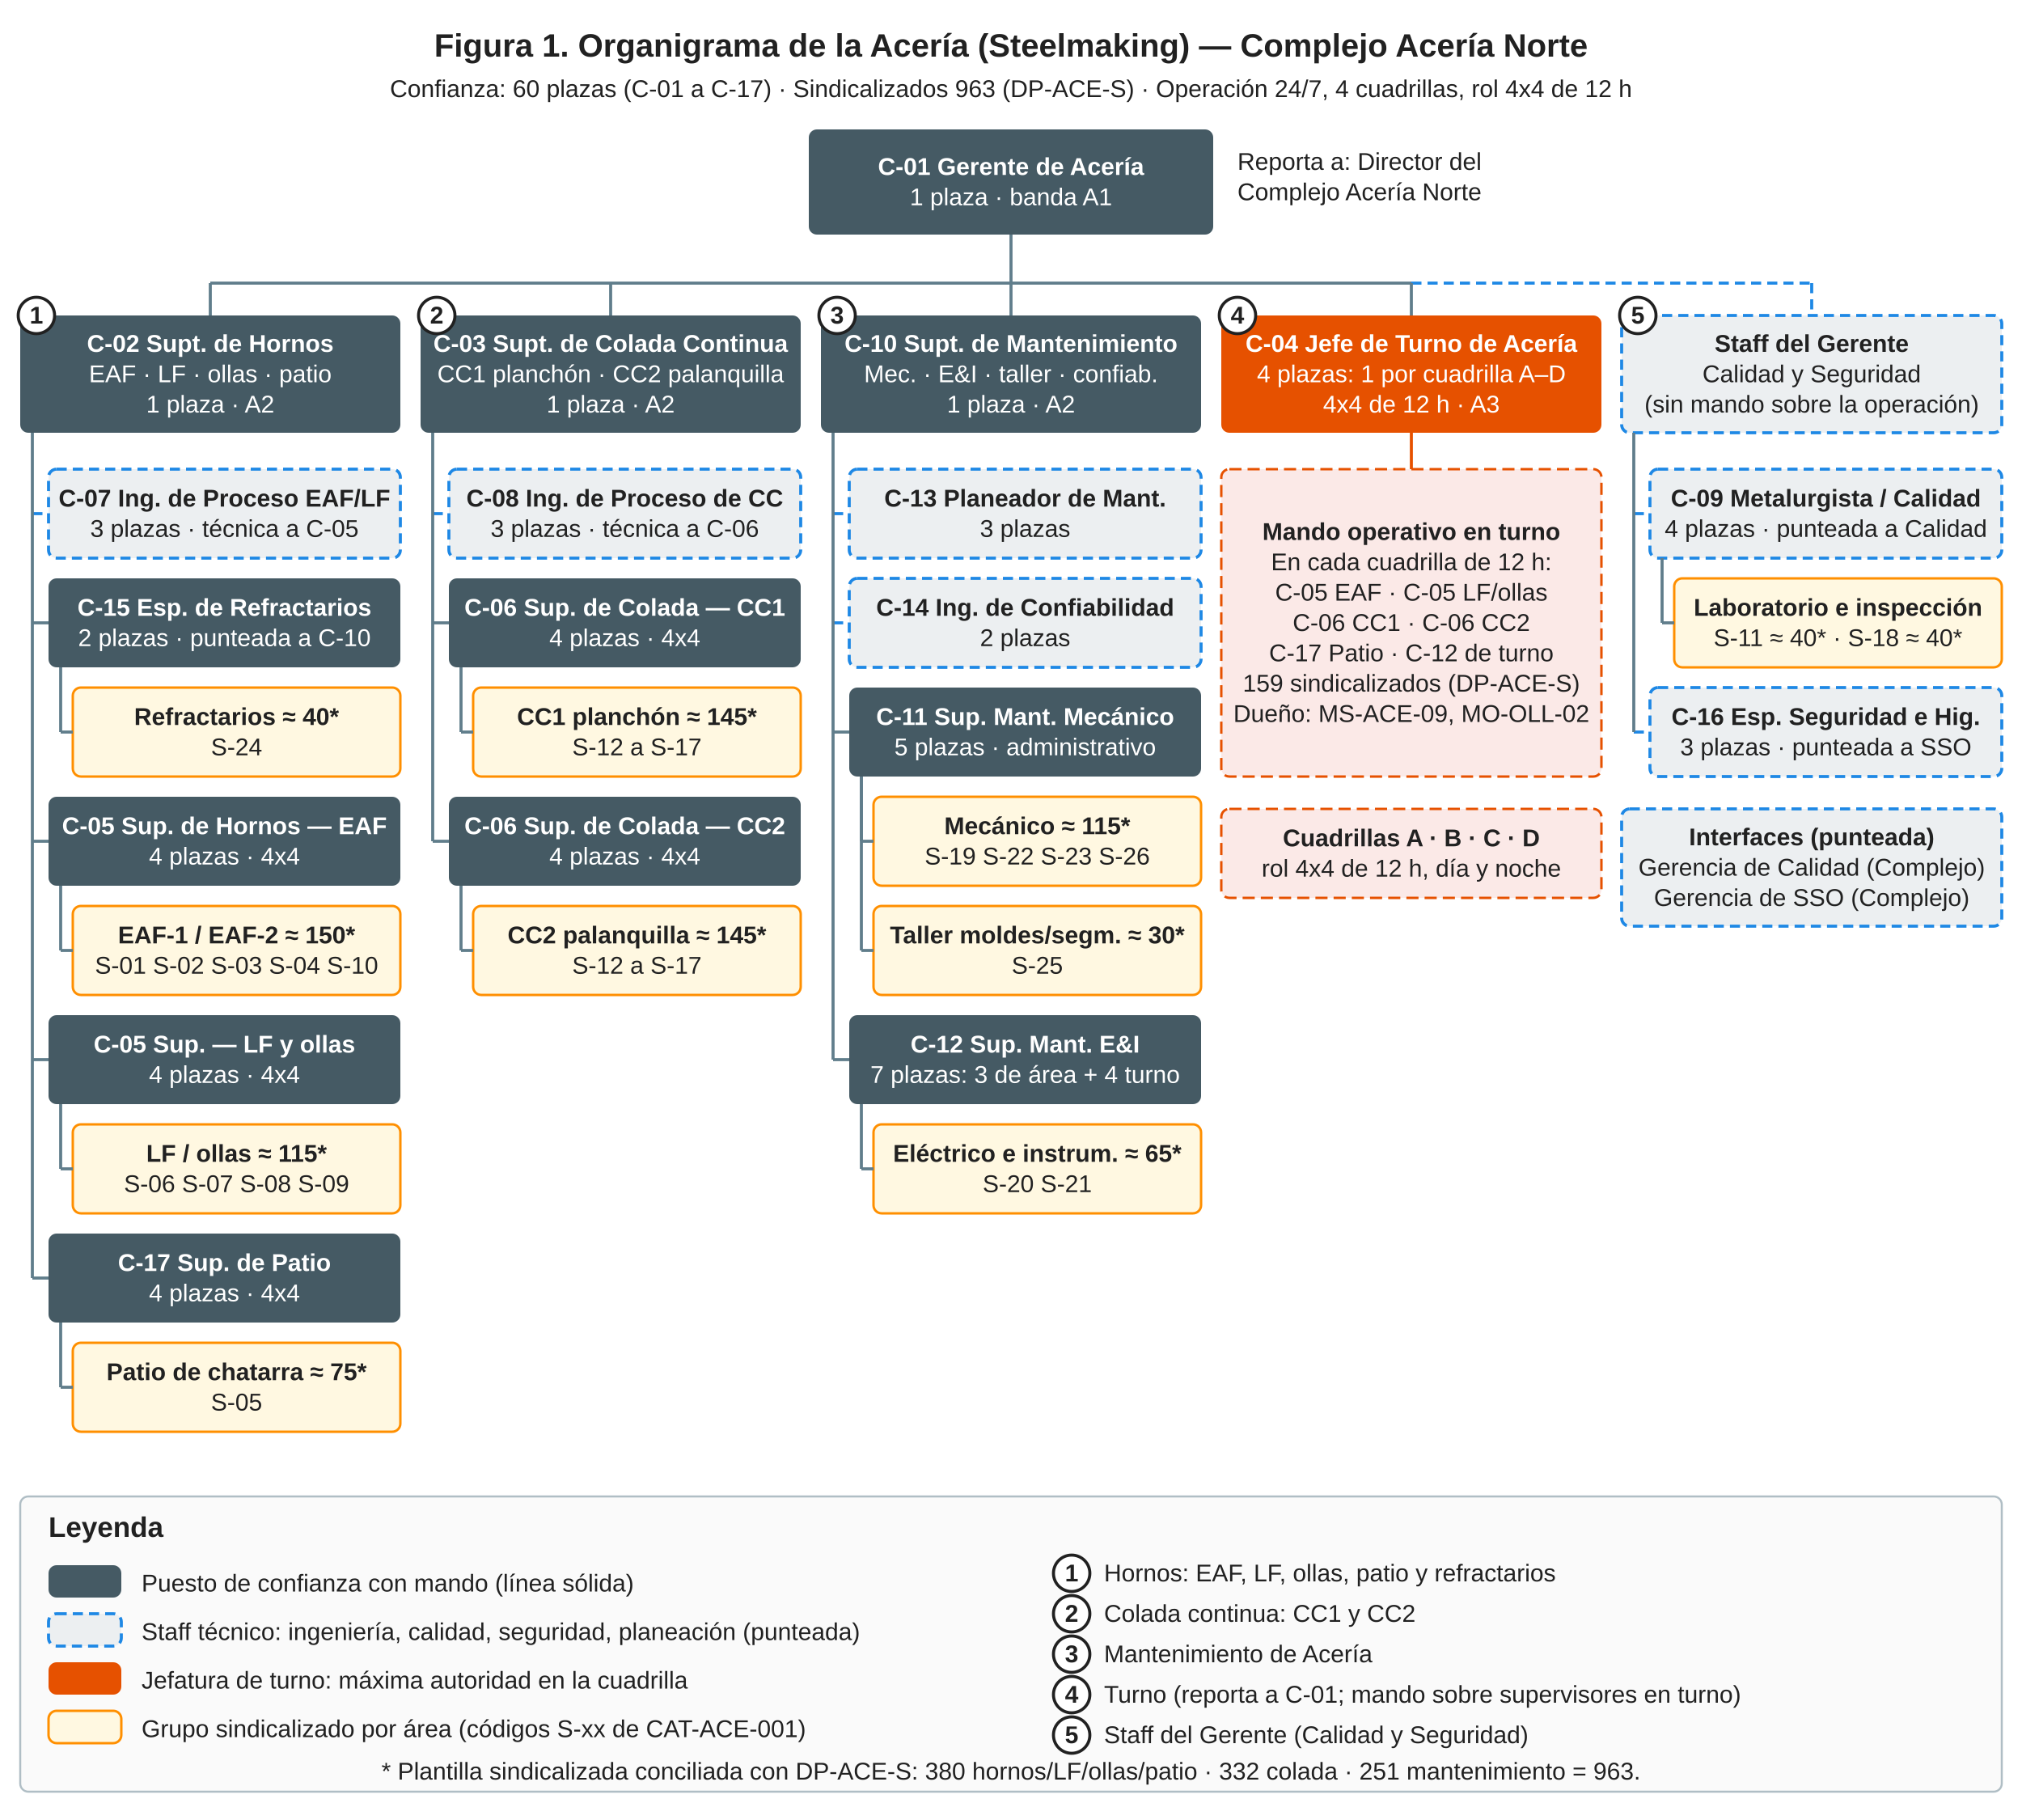
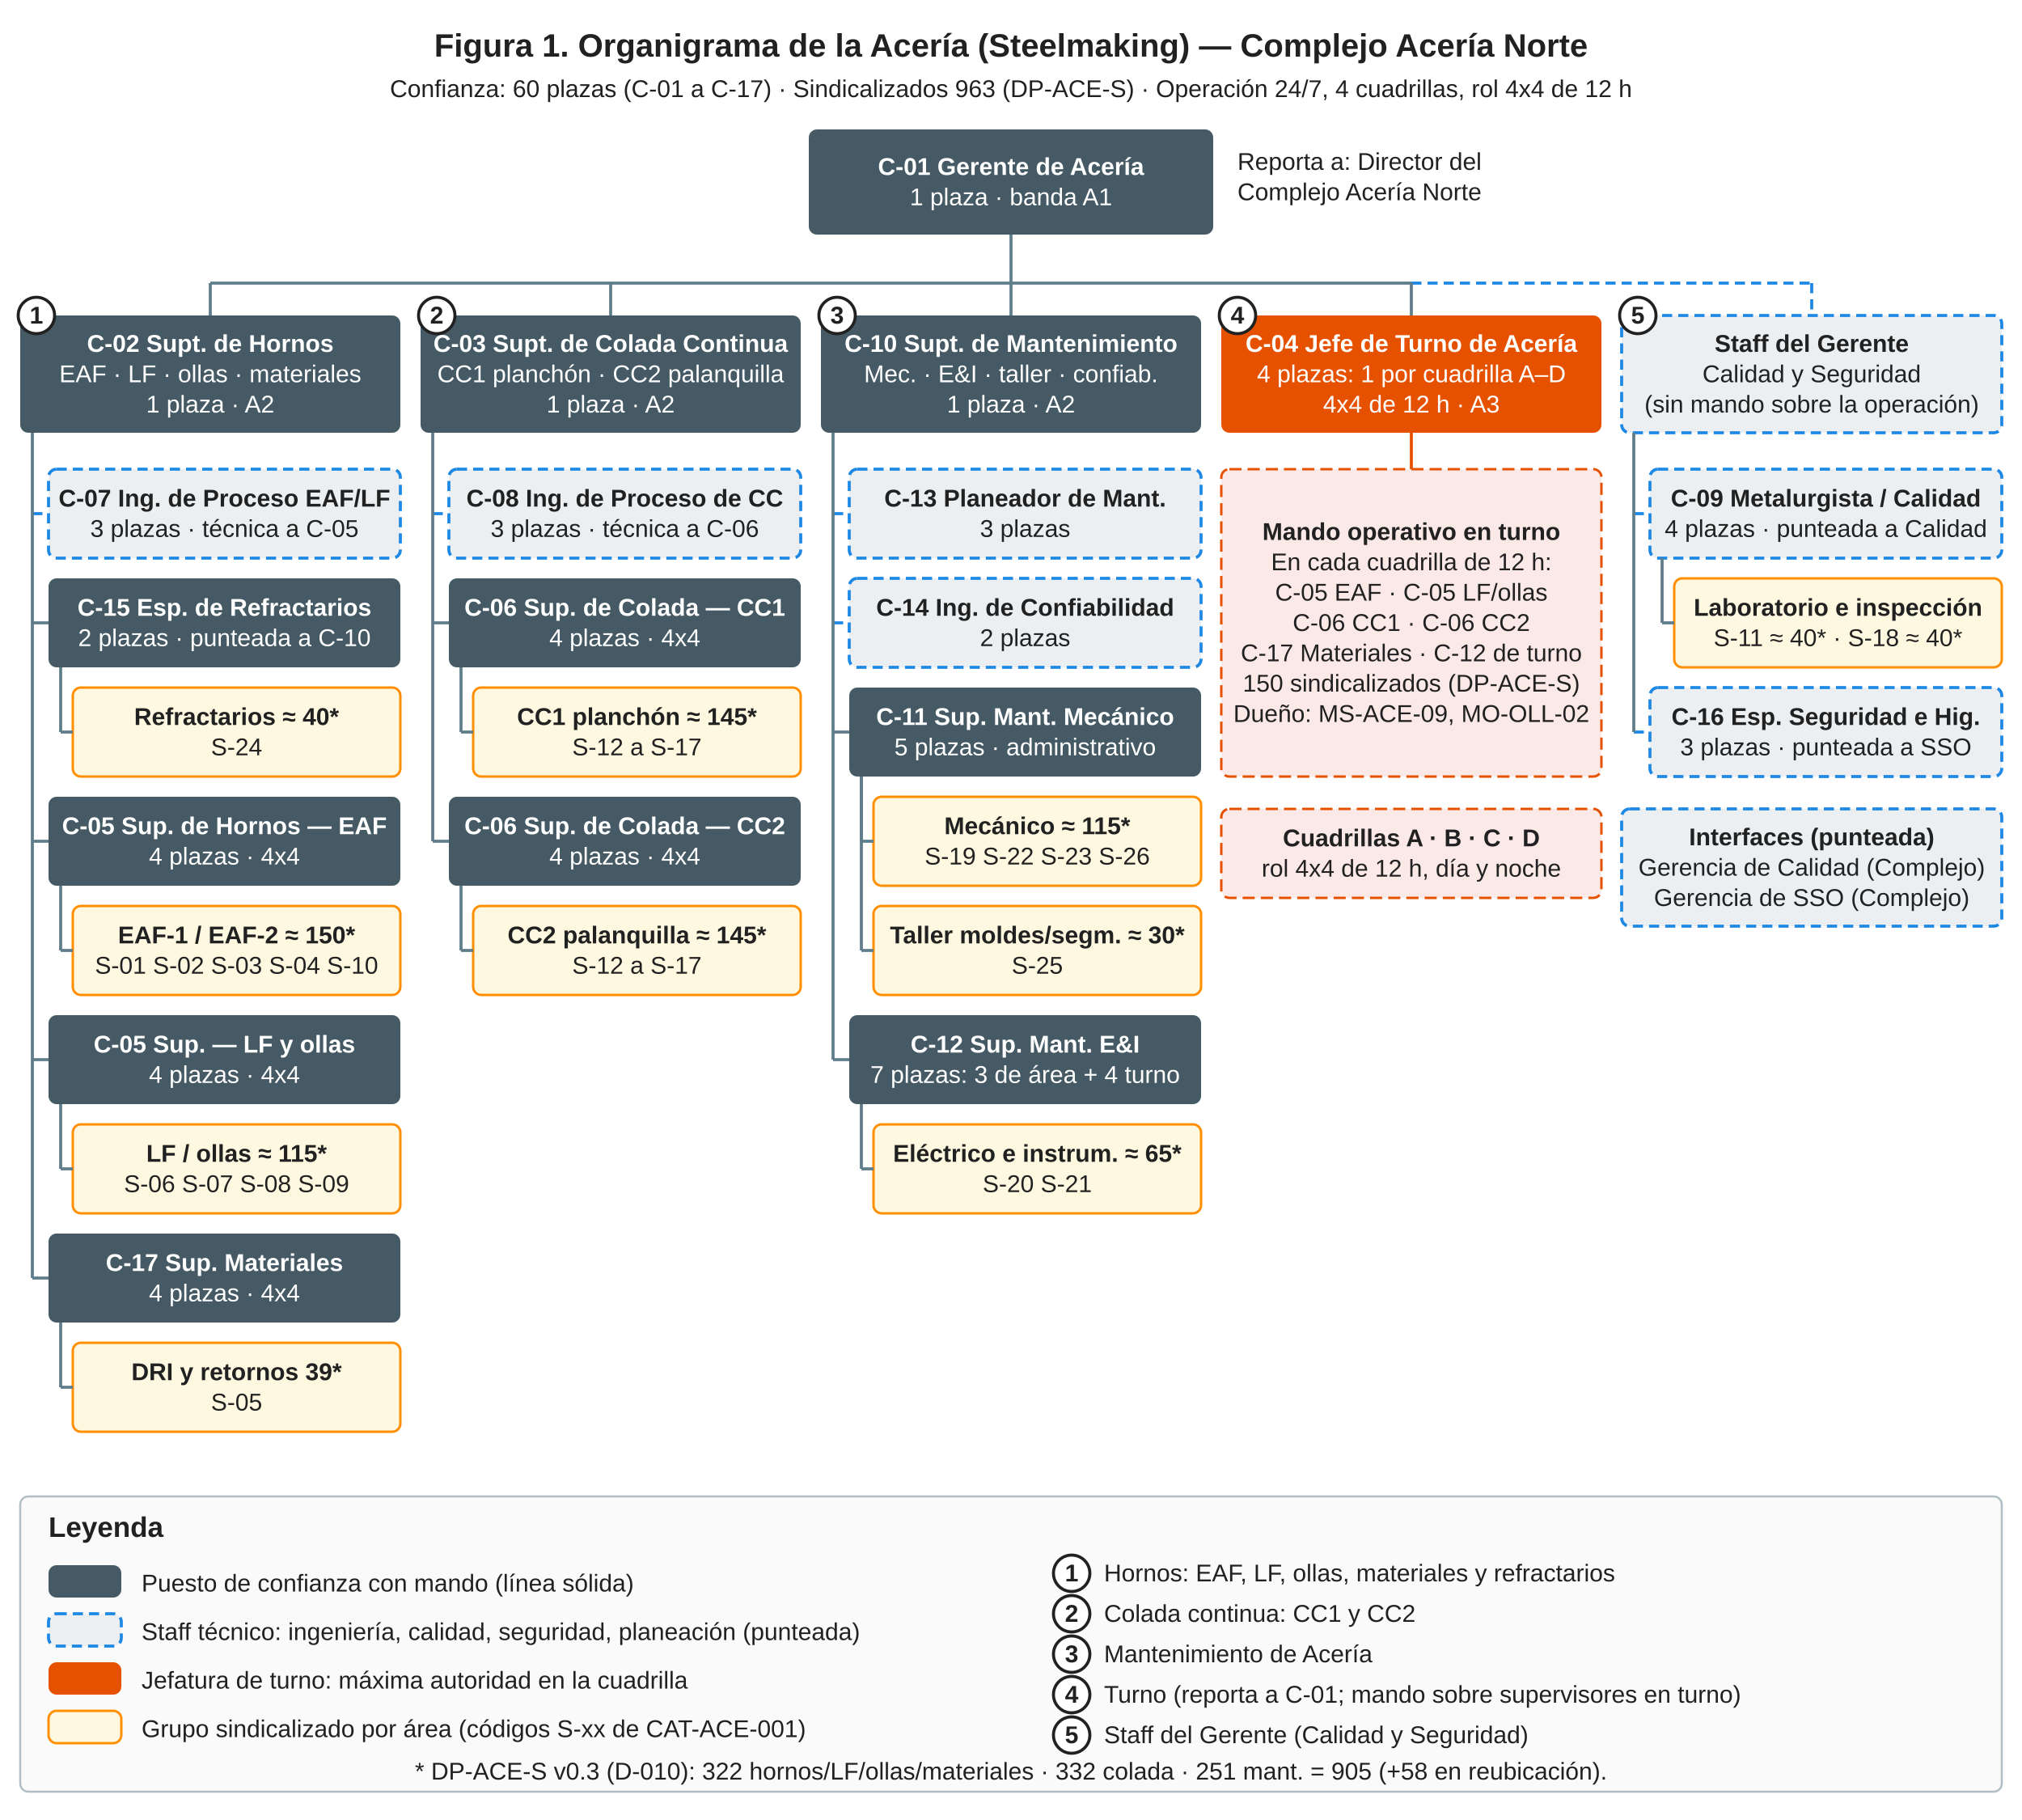
<svg xmlns="http://www.w3.org/2000/svg" viewBox="0 0 1000 900" width="1000" height="900" role="img" aria-labelledby="t d">
  <rect width="100%" height="100%" fill="#ffffff" />
  <text x="500" y="28" font-family="Arial, Helvetica, sans-serif" font-size="16" font-weight="bold" fill="#212121" text-anchor="middle">Figura 1. Organigrama de la Acería (Steelmaking) — Complejo Acería Norte</text>
  <text x="500" y="48" font-family="Arial, Helvetica, sans-serif" font-size="12" font-weight="normal" fill="#212121" text-anchor="middle">Confianza: 60 plazas (C-01 a C-17) · Sindicalizados 963 (DP-ACE-S) · Operación 24/7, 4 cuadrillas, rol 4x4 de 12 h</text>
  <rect x="400" y="64" width="200" height="52" rx="4" fill="#455A64" />
  <text x="500" y="86.5" font-family="Arial, Helvetica, sans-serif" font-size="12" font-weight="bold" fill="#ffffff" text-anchor="middle">C-01 Gerente de Acería</text>
  <text x="500" y="101.5" font-family="Arial, Helvetica, sans-serif" font-size="12" font-weight="normal" fill="#ffffff" text-anchor="middle">1 plaza · banda A1</text>
  <text x="612" y="84" font-family="Arial, Helvetica, sans-serif" font-size="12" font-weight="normal" fill="#212121" text-anchor="start">Reporta a: Director del</text>
  <text x="612" y="99" font-family="Arial, Helvetica, sans-serif" font-size="12" font-weight="normal" fill="#212121" text-anchor="start">Complejo Acería Norte</text>
  <line x1="500" y1="116" x2="500" y2="140" stroke="#607D8B" stroke-width="1.5" />
  <line x1="104" y1="140" x2="698" y2="140" stroke="#607D8B" stroke-width="1.5" />
  <line x1="698" y1="140" x2="896" y2="140" stroke="#1E88E5" stroke-width="1.5" stroke-dasharray="5,3" />
  <line x1="104" y1="140" x2="104" y2="156" stroke="#607D8B" stroke-width="1.5" />
  <line x1="302" y1="140" x2="302" y2="156" stroke="#607D8B" stroke-width="1.5" />
  <line x1="500" y1="140" x2="500" y2="156" stroke="#607D8B" stroke-width="1.5" />
  <line x1="698" y1="140" x2="698" y2="156" stroke="#607D8B" stroke-width="1.5" />
  <line x1="896" y1="140" x2="896" y2="156" stroke="#1E88E5" stroke-width="1.5" stroke-dasharray="5,3" />
  <rect x="10" y="156" width="188" height="58" rx="4" fill="#455A64" />
  <text x="104" y="174" font-family="Arial, Helvetica, sans-serif" font-size="12" font-weight="bold" fill="#ffffff" text-anchor="middle">C-02 Supt. de Hornos</text>
-   <text x="104" y="189" font-family="Arial, Helvetica, sans-serif" font-size="12" font-weight="normal" fill="#ffffff" text-anchor="middle">EAF · LF · ollas · patio</text>
+   <text x="104" y="189" font-family="Arial, Helvetica, sans-serif" font-size="12" font-weight="normal" fill="#ffffff" text-anchor="middle">EAF · LF · ollas · materiales</text>
  <text x="104" y="204" font-family="Arial, Helvetica, sans-serif" font-size="12" font-weight="normal" fill="#ffffff" text-anchor="middle">1 plaza · A2</text>
  <circle cx="18" cy="156" r="9" fill="#ffffff" stroke="#212121" stroke-width="1.5" />
  <text x="18" y="160" font-family="Arial, Helvetica, sans-serif" font-size="12" font-weight="bold" fill="#212121" text-anchor="middle">1</text>
  <rect x="208" y="156" width="188" height="58" rx="4" fill="#455A64" />
  <text x="302" y="174" font-family="Arial, Helvetica, sans-serif" font-size="12" font-weight="bold" fill="#ffffff" text-anchor="middle">C-03 Supt. de Colada Continua</text>
  <text x="302" y="189" font-family="Arial, Helvetica, sans-serif" font-size="12" font-weight="normal" fill="#ffffff" text-anchor="middle">CC1 planchón · CC2 palanquilla</text>
  <text x="302" y="204" font-family="Arial, Helvetica, sans-serif" font-size="12" font-weight="normal" fill="#ffffff" text-anchor="middle">1 plaza · A2</text>
  <circle cx="216" cy="156" r="9" fill="#ffffff" stroke="#212121" stroke-width="1.5" />
  <text x="216" y="160" font-family="Arial, Helvetica, sans-serif" font-size="12" font-weight="bold" fill="#212121" text-anchor="middle">2</text>
  <rect x="406" y="156" width="188" height="58" rx="4" fill="#455A64" />
  <text x="500" y="174" font-family="Arial, Helvetica, sans-serif" font-size="12" font-weight="bold" fill="#ffffff" text-anchor="middle">C-10 Supt. de Mantenimiento</text>
  <text x="500" y="189" font-family="Arial, Helvetica, sans-serif" font-size="12" font-weight="normal" fill="#ffffff" text-anchor="middle">Mec. · E&amp;I · taller · confiab.</text>
  <text x="500" y="204" font-family="Arial, Helvetica, sans-serif" font-size="12" font-weight="normal" fill="#ffffff" text-anchor="middle">1 plaza · A2</text>
  <circle cx="414" cy="156" r="9" fill="#ffffff" stroke="#212121" stroke-width="1.5" />
  <text x="414" y="160" font-family="Arial, Helvetica, sans-serif" font-size="12" font-weight="bold" fill="#212121" text-anchor="middle">3</text>
  <rect x="604" y="156" width="188" height="58" rx="4" fill="#E65100" />
  <text x="698" y="174" font-family="Arial, Helvetica, sans-serif" font-size="12" font-weight="bold" fill="#ffffff" text-anchor="middle">C-04 Jefe de Turno de Acería</text>
  <text x="698" y="189" font-family="Arial, Helvetica, sans-serif" font-size="12" font-weight="normal" fill="#ffffff" text-anchor="middle">4 plazas: 1 por cuadrilla A–D</text>
  <text x="698" y="204" font-family="Arial, Helvetica, sans-serif" font-size="12" font-weight="normal" fill="#ffffff" text-anchor="middle">4x4 de 12 h · A3</text>
  <circle cx="612" cy="156" r="9" fill="#ffffff" stroke="#212121" stroke-width="1.5" />
  <text x="612" y="160" font-family="Arial, Helvetica, sans-serif" font-size="12" font-weight="bold" fill="#212121" text-anchor="middle">4</text>
  <rect x="802" y="156" width="188" height="58" rx="4" fill="#ECEFF1" stroke="#1E88E5" stroke-width="1.5" stroke-dasharray="5,3" />
  <text x="896" y="174" font-family="Arial, Helvetica, sans-serif" font-size="12" font-weight="bold" fill="#212121" text-anchor="middle">Staff del Gerente</text>
  <text x="896" y="189" font-family="Arial, Helvetica, sans-serif" font-size="12" font-weight="normal" fill="#212121" text-anchor="middle">Calidad y Seguridad</text>
  <text x="896" y="204" font-family="Arial, Helvetica, sans-serif" font-size="12" font-weight="normal" fill="#212121" text-anchor="middle">(sin mando sobre la operación)</text>
  <circle cx="810" cy="156" r="9" fill="#ffffff" stroke="#212121" stroke-width="1.5" />
  <text x="810" y="160" font-family="Arial, Helvetica, sans-serif" font-size="12" font-weight="bold" fill="#212121" text-anchor="middle">5</text>
  <rect x="24" y="232" width="174" height="44" rx="4" fill="#ECEFF1" stroke="#1E88E5" stroke-width="1.5" stroke-dasharray="5,3" />
  <text x="111" y="250.5" font-family="Arial, Helvetica, sans-serif" font-size="12" font-weight="bold" fill="#212121" text-anchor="middle">C-07 Ing. de Proceso EAF/LF</text>
  <text x="111" y="265.5" font-family="Arial, Helvetica, sans-serif" font-size="12" font-weight="normal" fill="#212121" text-anchor="middle">3 plazas · técnica a C-05</text>
  <line x1="16" y1="254" x2="24" y2="254" stroke="#1E88E5" stroke-width="1.5" stroke-dasharray="5,3" />
  <rect x="24" y="286" width="174" height="44" rx="4" fill="#455A64" />
  <text x="111" y="304.5" font-family="Arial, Helvetica, sans-serif" font-size="12" font-weight="bold" fill="#ffffff" text-anchor="middle">C-15 Esp. de Refractarios</text>
  <text x="111" y="319.5" font-family="Arial, Helvetica, sans-serif" font-size="12" font-weight="normal" fill="#ffffff" text-anchor="middle">2 plazas · punteada a C-10</text>
  <line x1="16" y1="308" x2="24" y2="308" stroke="#607D8B" stroke-width="1.5" />
  <rect x="36" y="340" width="162" height="44" rx="4" fill="#FFF8E1" stroke="#FF8F00" stroke-width="1.2" />
  <text x="117" y="358.5" font-family="Arial, Helvetica, sans-serif" font-size="12" font-weight="bold" fill="#212121" text-anchor="middle">Refractarios ≈ 40*</text>
  <text x="117" y="373.5" font-family="Arial, Helvetica, sans-serif" font-size="12" font-weight="normal" fill="#212121" text-anchor="middle">S-24</text>
  <line x1="30" y1="330" x2="30" y2="362" stroke="#607D8B" stroke-width="1.5" />
  <line x1="30" y1="362" x2="36" y2="362" stroke="#607D8B" stroke-width="1.5" />
  <rect x="24" y="394" width="174" height="44" rx="4" fill="#455A64" />
  <text x="111" y="412.5" font-family="Arial, Helvetica, sans-serif" font-size="12" font-weight="bold" fill="#ffffff" text-anchor="middle">C-05 Sup. de Hornos — EAF</text>
  <text x="111" y="427.5" font-family="Arial, Helvetica, sans-serif" font-size="12" font-weight="normal" fill="#ffffff" text-anchor="middle">4 plazas · 4x4</text>
  <line x1="16" y1="416" x2="24" y2="416" stroke="#607D8B" stroke-width="1.5" />
  <rect x="36" y="448" width="162" height="44" rx="4" fill="#FFF8E1" stroke="#FF8F00" stroke-width="1.2" />
  <text x="117" y="466.5" font-family="Arial, Helvetica, sans-serif" font-size="12" font-weight="bold" fill="#212121" text-anchor="middle">EAF-1 / EAF-2 ≈ 150*</text>
  <text x="117" y="481.5" font-family="Arial, Helvetica, sans-serif" font-size="12" font-weight="normal" fill="#212121" text-anchor="middle">S-01 S-02 S-03 S-04 S-10</text>
  <line x1="30" y1="438" x2="30" y2="470" stroke="#607D8B" stroke-width="1.5" />
  <line x1="30" y1="470" x2="36" y2="470" stroke="#607D8B" stroke-width="1.5" />
  <rect x="24" y="502" width="174" height="44" rx="4" fill="#455A64" />
  <text x="111" y="520.5" font-family="Arial, Helvetica, sans-serif" font-size="12" font-weight="bold" fill="#ffffff" text-anchor="middle">C-05 Sup. — LF y ollas</text>
  <text x="111" y="535.5" font-family="Arial, Helvetica, sans-serif" font-size="12" font-weight="normal" fill="#ffffff" text-anchor="middle">4 plazas · 4x4</text>
  <line x1="16" y1="524" x2="24" y2="524" stroke="#607D8B" stroke-width="1.5" />
  <rect x="36" y="556" width="162" height="44" rx="4" fill="#FFF8E1" stroke="#FF8F00" stroke-width="1.2" />
  <text x="117" y="574.5" font-family="Arial, Helvetica, sans-serif" font-size="12" font-weight="bold" fill="#212121" text-anchor="middle">LF / ollas ≈ 115*</text>
  <text x="117" y="589.5" font-family="Arial, Helvetica, sans-serif" font-size="12" font-weight="normal" fill="#212121" text-anchor="middle">S-06 S-07 S-08 S-09</text>
  <line x1="30" y1="546" x2="30" y2="578" stroke="#607D8B" stroke-width="1.5" />
  <line x1="30" y1="578" x2="36" y2="578" stroke="#607D8B" stroke-width="1.5" />
  <rect x="24" y="610" width="174" height="44" rx="4" fill="#455A64" />
-   <text x="111" y="628.5" font-family="Arial, Helvetica, sans-serif" font-size="12" font-weight="bold" fill="#ffffff" text-anchor="middle">C-17 Sup. de Patio</text>
+   <text x="111" y="628.5" font-family="Arial, Helvetica, sans-serif" font-size="12" font-weight="bold" fill="#ffffff" text-anchor="middle">C-17 Sup. Materiales</text>
  <text x="111" y="643.5" font-family="Arial, Helvetica, sans-serif" font-size="12" font-weight="normal" fill="#ffffff" text-anchor="middle">4 plazas · 4x4</text>
  <line x1="16" y1="632" x2="24" y2="632" stroke="#607D8B" stroke-width="1.5" />
  <rect x="36" y="664" width="162" height="44" rx="4" fill="#FFF8E1" stroke="#FF8F00" stroke-width="1.2" />
-   <text x="117" y="682.5" font-family="Arial, Helvetica, sans-serif" font-size="12" font-weight="bold" fill="#212121" text-anchor="middle">Patio de chatarra ≈ 75*</text>
+   <text x="117" y="682.5" font-family="Arial, Helvetica, sans-serif" font-size="12" font-weight="bold" fill="#212121" text-anchor="middle">DRI y retornos 39*</text>
  <text x="117" y="697.5" font-family="Arial, Helvetica, sans-serif" font-size="12" font-weight="normal" fill="#212121" text-anchor="middle">S-05</text>
  <line x1="30" y1="654" x2="30" y2="686" stroke="#607D8B" stroke-width="1.5" />
  <line x1="30" y1="686" x2="36" y2="686" stroke="#607D8B" stroke-width="1.5" />
  <line x1="16" y1="214" x2="16" y2="632" stroke="#607D8B" stroke-width="1.5" />
  <rect x="222" y="232" width="174" height="44" rx="4" fill="#ECEFF1" stroke="#1E88E5" stroke-width="1.5" stroke-dasharray="5,3" />
  <text x="309" y="250.5" font-family="Arial, Helvetica, sans-serif" font-size="12" font-weight="bold" fill="#212121" text-anchor="middle">C-08 Ing. de Proceso de CC</text>
  <text x="309" y="265.5" font-family="Arial, Helvetica, sans-serif" font-size="12" font-weight="normal" fill="#212121" text-anchor="middle">3 plazas · técnica a C-06</text>
  <line x1="214" y1="254" x2="222" y2="254" stroke="#1E88E5" stroke-width="1.5" stroke-dasharray="5,3" />
  <rect x="222" y="286" width="174" height="44" rx="4" fill="#455A64" />
  <text x="309" y="304.5" font-family="Arial, Helvetica, sans-serif" font-size="12" font-weight="bold" fill="#ffffff" text-anchor="middle">C-06 Sup. de Colada — CC1</text>
  <text x="309" y="319.5" font-family="Arial, Helvetica, sans-serif" font-size="12" font-weight="normal" fill="#ffffff" text-anchor="middle">4 plazas · 4x4</text>
  <line x1="214" y1="308" x2="222" y2="308" stroke="#607D8B" stroke-width="1.5" />
  <rect x="234" y="340" width="162" height="44" rx="4" fill="#FFF8E1" stroke="#FF8F00" stroke-width="1.2" />
  <text x="315" y="358.5" font-family="Arial, Helvetica, sans-serif" font-size="12" font-weight="bold" fill="#212121" text-anchor="middle">CC1 planchón ≈ 145*</text>
  <text x="315" y="373.5" font-family="Arial, Helvetica, sans-serif" font-size="12" font-weight="normal" fill="#212121" text-anchor="middle">S-12 a S-17</text>
  <line x1="228" y1="330" x2="228" y2="362" stroke="#607D8B" stroke-width="1.5" />
  <line x1="228" y1="362" x2="234" y2="362" stroke="#607D8B" stroke-width="1.5" />
  <rect x="222" y="394" width="174" height="44" rx="4" fill="#455A64" />
  <text x="309" y="412.5" font-family="Arial, Helvetica, sans-serif" font-size="12" font-weight="bold" fill="#ffffff" text-anchor="middle">C-06 Sup. de Colada — CC2</text>
  <text x="309" y="427.5" font-family="Arial, Helvetica, sans-serif" font-size="12" font-weight="normal" fill="#ffffff" text-anchor="middle">4 plazas · 4x4</text>
  <line x1="214" y1="416" x2="222" y2="416" stroke="#607D8B" stroke-width="1.5" />
  <rect x="234" y="448" width="162" height="44" rx="4" fill="#FFF8E1" stroke="#FF8F00" stroke-width="1.2" />
  <text x="315" y="466.5" font-family="Arial, Helvetica, sans-serif" font-size="12" font-weight="bold" fill="#212121" text-anchor="middle">CC2 palanquilla ≈ 145*</text>
  <text x="315" y="481.5" font-family="Arial, Helvetica, sans-serif" font-size="12" font-weight="normal" fill="#212121" text-anchor="middle">S-12 a S-17</text>
  <line x1="228" y1="438" x2="228" y2="470" stroke="#607D8B" stroke-width="1.5" />
  <line x1="228" y1="470" x2="234" y2="470" stroke="#607D8B" stroke-width="1.5" />
  <line x1="214" y1="214" x2="214" y2="416" stroke="#607D8B" stroke-width="1.5" />
  <rect x="420" y="232" width="174" height="44" rx="4" fill="#ECEFF1" stroke="#1E88E5" stroke-width="1.5" stroke-dasharray="5,3" />
  <text x="507" y="250.5" font-family="Arial, Helvetica, sans-serif" font-size="12" font-weight="bold" fill="#212121" text-anchor="middle">C-13 Planeador de Mant.</text>
  <text x="507" y="265.5" font-family="Arial, Helvetica, sans-serif" font-size="12" font-weight="normal" fill="#212121" text-anchor="middle">3 plazas</text>
  <line x1="412" y1="254" x2="420" y2="254" stroke="#1E88E5" stroke-width="1.5" stroke-dasharray="5,3" />
  <rect x="420" y="286" width="174" height="44" rx="4" fill="#ECEFF1" stroke="#1E88E5" stroke-width="1.5" stroke-dasharray="5,3" />
  <text x="507" y="304.5" font-family="Arial, Helvetica, sans-serif" font-size="12" font-weight="bold" fill="#212121" text-anchor="middle">C-14 Ing. de Confiabilidad</text>
  <text x="507" y="319.5" font-family="Arial, Helvetica, sans-serif" font-size="12" font-weight="normal" fill="#212121" text-anchor="middle">2 plazas</text>
  <line x1="412" y1="308" x2="420" y2="308" stroke="#1E88E5" stroke-width="1.5" stroke-dasharray="5,3" />
  <rect x="420" y="340" width="174" height="44" rx="4" fill="#455A64" />
  <text x="507" y="358.5" font-family="Arial, Helvetica, sans-serif" font-size="12" font-weight="bold" fill="#ffffff" text-anchor="middle">C-11 Sup. Mant. Mecánico</text>
  <text x="507" y="373.5" font-family="Arial, Helvetica, sans-serif" font-size="12" font-weight="normal" fill="#ffffff" text-anchor="middle">5 plazas · administrativo</text>
  <line x1="412" y1="362" x2="420" y2="362" stroke="#607D8B" stroke-width="1.5" />
  <rect x="432" y="394" width="162" height="44" rx="4" fill="#FFF8E1" stroke="#FF8F00" stroke-width="1.2" />
  <text x="513" y="412.5" font-family="Arial, Helvetica, sans-serif" font-size="12" font-weight="bold" fill="#212121" text-anchor="middle">Mecánico ≈ 115*</text>
  <text x="513" y="427.5" font-family="Arial, Helvetica, sans-serif" font-size="12" font-weight="normal" fill="#212121" text-anchor="middle">S-19 S-22 S-23 S-26</text>
  <line x1="426" y1="384" x2="426" y2="416" stroke="#607D8B" stroke-width="1.5" />
  <line x1="426" y1="416" x2="432" y2="416" stroke="#607D8B" stroke-width="1.5" />
  <rect x="432" y="448" width="162" height="44" rx="4" fill="#FFF8E1" stroke="#FF8F00" stroke-width="1.2" />
  <text x="513" y="466.5" font-family="Arial, Helvetica, sans-serif" font-size="12" font-weight="bold" fill="#212121" text-anchor="middle">Taller moldes/segm. ≈ 30*</text>
  <text x="513" y="481.5" font-family="Arial, Helvetica, sans-serif" font-size="12" font-weight="normal" fill="#212121" text-anchor="middle">S-25</text>
  <line x1="426" y1="384" x2="426" y2="470" stroke="#607D8B" stroke-width="1.5" />
  <line x1="426" y1="470" x2="432" y2="470" stroke="#607D8B" stroke-width="1.5" />
  <rect x="420" y="502" width="174" height="44" rx="4" fill="#455A64" />
  <text x="507" y="520.5" font-family="Arial, Helvetica, sans-serif" font-size="12" font-weight="bold" fill="#ffffff" text-anchor="middle">C-12 Sup. Mant. E&amp;I</text>
  <text x="507" y="535.5" font-family="Arial, Helvetica, sans-serif" font-size="12" font-weight="normal" fill="#ffffff" text-anchor="middle">7 plazas: 3 de área + 4 turno</text>
  <line x1="412" y1="524" x2="420" y2="524" stroke="#607D8B" stroke-width="1.5" />
  <rect x="432" y="556" width="162" height="44" rx="4" fill="#FFF8E1" stroke="#FF8F00" stroke-width="1.2" />
  <text x="513" y="574.5" font-family="Arial, Helvetica, sans-serif" font-size="12" font-weight="bold" fill="#212121" text-anchor="middle">Eléctrico e instrum. ≈ 65*</text>
  <text x="513" y="589.5" font-family="Arial, Helvetica, sans-serif" font-size="12" font-weight="normal" fill="#212121" text-anchor="middle">S-20 S-21</text>
  <line x1="426" y1="546" x2="426" y2="578" stroke="#607D8B" stroke-width="1.5" />
  <line x1="426" y1="578" x2="432" y2="578" stroke="#607D8B" stroke-width="1.5" />
  <line x1="412" y1="214" x2="412" y2="524" stroke="#607D8B" stroke-width="1.5" />
  <line x1="698" y1="214" x2="698" y2="232" stroke="#E65100" stroke-width="1.5" />
  <rect x="604" y="232" width="188" height="152" rx="4" fill="#FBE9E7" stroke="#E65100" stroke-width="1.2" stroke-dasharray="6,3" />
  <text x="698" y="267" font-family="Arial, Helvetica, sans-serif" font-size="12" font-weight="bold" fill="#212121" text-anchor="middle">Mando operativo en turno</text>
  <text x="698" y="282" font-family="Arial, Helvetica, sans-serif" font-size="12" font-weight="normal" fill="#212121" text-anchor="middle">En cada cuadrilla de 12 h:</text>
  <text x="698" y="297" font-family="Arial, Helvetica, sans-serif" font-size="12" font-weight="normal" fill="#212121" text-anchor="middle">C-05 EAF · C-05 LF/ollas</text>
  <text x="698" y="312" font-family="Arial, Helvetica, sans-serif" font-size="12" font-weight="normal" fill="#212121" text-anchor="middle">C-06 CC1 · C-06 CC2</text>
-   <text x="698" y="327" font-family="Arial, Helvetica, sans-serif" font-size="12" font-weight="normal" fill="#212121" text-anchor="middle">C-17 Patio · C-12 de turno</text>
-   <text x="698" y="342" font-family="Arial, Helvetica, sans-serif" font-size="12" font-weight="normal" fill="#212121" text-anchor="middle">159 sindicalizados (DP-ACE-S)</text>
+   <text x="698" y="327" font-family="Arial, Helvetica, sans-serif" font-size="12" font-weight="normal" fill="#212121" text-anchor="middle">C-17 Materiales · C-12 de turno</text>
+   <text x="698" y="342" font-family="Arial, Helvetica, sans-serif" font-size="12" font-weight="normal" fill="#212121" text-anchor="middle">150 sindicalizados (DP-ACE-S)</text>
  <text x="698" y="357" font-family="Arial, Helvetica, sans-serif" font-size="12" font-weight="normal" fill="#212121" text-anchor="middle">Dueño: MS-ACE-09, MO-OLL-02</text>
  <rect x="604" y="400" width="188" height="44" rx="4" fill="#FBE9E7" stroke="#E65100" stroke-width="1.2" stroke-dasharray="6,3" />
  <text x="698" y="418.5" font-family="Arial, Helvetica, sans-serif" font-size="12" font-weight="bold" fill="#212121" text-anchor="middle">Cuadrillas A · B · C · D</text>
  <text x="698" y="433.5" font-family="Arial, Helvetica, sans-serif" font-size="12" font-weight="normal" fill="#212121" text-anchor="middle">rol 4x4 de 12 h, día y noche</text>
  <rect x="816" y="232" width="174" height="44" rx="4" fill="#ECEFF1" stroke="#1E88E5" stroke-width="1.5" stroke-dasharray="5,3" />
  <text x="903" y="250.5" font-family="Arial, Helvetica, sans-serif" font-size="12" font-weight="bold" fill="#212121" text-anchor="middle">C-09 Metalurgista / Calidad</text>
  <text x="903" y="265.5" font-family="Arial, Helvetica, sans-serif" font-size="12" font-weight="normal" fill="#212121" text-anchor="middle">4 plazas · punteada a Calidad</text>
  <line x1="808" y1="254" x2="816" y2="254" stroke="#1E88E5" stroke-width="1.5" stroke-dasharray="5,3" />
  <rect x="828" y="286" width="162" height="44" rx="4" fill="#FFF8E1" stroke="#FF8F00" stroke-width="1.2" />
  <text x="909" y="304.5" font-family="Arial, Helvetica, sans-serif" font-size="12" font-weight="bold" fill="#212121" text-anchor="middle">Laboratorio e inspección</text>
  <text x="909" y="319.5" font-family="Arial, Helvetica, sans-serif" font-size="12" font-weight="normal" fill="#212121" text-anchor="middle">S-11 ≈ 40* · S-18 ≈ 40*</text>
  <line x1="822" y1="276" x2="822" y2="308" stroke="#607D8B" stroke-width="1.5" />
  <line x1="822" y1="308" x2="828" y2="308" stroke="#607D8B" stroke-width="1.5" />
  <rect x="816" y="340" width="174" height="44" rx="4" fill="#ECEFF1" stroke="#1E88E5" stroke-width="1.5" stroke-dasharray="5,3" />
  <text x="903" y="358.5" font-family="Arial, Helvetica, sans-serif" font-size="12" font-weight="bold" fill="#212121" text-anchor="middle">C-16 Esp. Seguridad e Hig.</text>
  <text x="903" y="373.5" font-family="Arial, Helvetica, sans-serif" font-size="12" font-weight="normal" fill="#212121" text-anchor="middle">3 plazas · punteada a SSO</text>
  <line x1="808" y1="362" x2="816" y2="362" stroke="#1E88E5" stroke-width="1.5" stroke-dasharray="5,3" />
  <line x1="808" y1="214" x2="808" y2="362" stroke="#607D8B" stroke-width="1.5" />
  <rect x="802" y="400" width="188" height="58" rx="4" fill="#ECEFF1" stroke="#1E88E5" stroke-width="1.5" stroke-dasharray="5,3" />
  <text x="896" y="418" font-family="Arial, Helvetica, sans-serif" font-size="12" font-weight="bold" fill="#212121" text-anchor="middle">Interfaces (punteada)</text>
  <text x="896" y="433" font-family="Arial, Helvetica, sans-serif" font-size="12" font-weight="normal" fill="#212121" text-anchor="middle">Gerencia de Calidad (Complejo)</text>
  <text x="896" y="448" font-family="Arial, Helvetica, sans-serif" font-size="12" font-weight="normal" fill="#212121" text-anchor="middle">Gerencia de SSO (Complejo)</text>
  <rect x="10" y="740" width="980" height="146" rx="4" fill="#FAFAFA" stroke="#B0BEC5" />
  <text x="24" y="760" font-family="Arial, Helvetica, sans-serif" font-size="14" font-weight="bold" fill="#212121" text-anchor="start">Leyenda</text>
  <rect x="24" y="774" width="36" height="16" rx="4" fill="#455A64" />
  <text x="42" y="786" font-family="Arial, Helvetica, sans-serif" font-size="12" font-weight="bold" fill="#ffffff" text-anchor="middle" />
  <text x="70" y="787" font-family="Arial, Helvetica, sans-serif" font-size="12" font-weight="normal" fill="#212121" text-anchor="start">Puesto de confianza con mando (línea sólida)</text>
  <rect x="24" y="798" width="36" height="16" rx="4" fill="#ECEFF1" stroke="#1E88E5" stroke-width="1.5" stroke-dasharray="5,3" />
  <text x="42" y="810" font-family="Arial, Helvetica, sans-serif" font-size="12" font-weight="bold" fill="#212121" text-anchor="middle" />
  <text x="70" y="811" font-family="Arial, Helvetica, sans-serif" font-size="12" font-weight="normal" fill="#212121" text-anchor="start">Staff técnico: ingeniería, calidad, seguridad, planeación (punteada)</text>
  <rect x="24" y="822" width="36" height="16" rx="4" fill="#E65100" />
  <text x="42" y="834" font-family="Arial, Helvetica, sans-serif" font-size="12" font-weight="bold" fill="#ffffff" text-anchor="middle" />
  <text x="70" y="835" font-family="Arial, Helvetica, sans-serif" font-size="12" font-weight="normal" fill="#212121" text-anchor="start">Jefatura de turno: máxima autoridad en la cuadrilla</text>
  <rect x="24" y="846" width="36" height="16" rx="4" fill="#FFF8E1" stroke="#FF8F00" stroke-width="1.2" />
  <text x="42" y="858" font-family="Arial, Helvetica, sans-serif" font-size="12" font-weight="bold" fill="#212121" text-anchor="middle" />
  <text x="70" y="859" font-family="Arial, Helvetica, sans-serif" font-size="12" font-weight="normal" fill="#212121" text-anchor="start">Grupo sindicalizado por área (códigos S-xx de CAT-ACE-001)</text>
  <circle cx="530" cy="778" r="9" fill="#ffffff" stroke="#212121" stroke-width="1.5" />
  <text x="530" y="782" font-family="Arial, Helvetica, sans-serif" font-size="12" font-weight="bold" fill="#212121" text-anchor="middle">1</text>
-   <text x="546" y="782" font-family="Arial, Helvetica, sans-serif" font-size="12" font-weight="normal" fill="#212121" text-anchor="start">Hornos: EAF, LF, ollas, patio y refractarios</text>
+   <text x="546" y="782" font-family="Arial, Helvetica, sans-serif" font-size="12" font-weight="normal" fill="#212121" text-anchor="start">Hornos: EAF, LF, ollas, materiales y refractarios</text>
  <circle cx="530" cy="798" r="9" fill="#ffffff" stroke="#212121" stroke-width="1.5" />
  <text x="530" y="802" font-family="Arial, Helvetica, sans-serif" font-size="12" font-weight="bold" fill="#212121" text-anchor="middle">2</text>
  <text x="546" y="802" font-family="Arial, Helvetica, sans-serif" font-size="12" font-weight="normal" fill="#212121" text-anchor="start">Colada continua: CC1 y CC2</text>
  <circle cx="530" cy="818" r="9" fill="#ffffff" stroke="#212121" stroke-width="1.5" />
  <text x="530" y="822" font-family="Arial, Helvetica, sans-serif" font-size="12" font-weight="bold" fill="#212121" text-anchor="middle">3</text>
  <text x="546" y="822" font-family="Arial, Helvetica, sans-serif" font-size="12" font-weight="normal" fill="#212121" text-anchor="start">Mantenimiento de Acería</text>
  <circle cx="530" cy="838" r="9" fill="#ffffff" stroke="#212121" stroke-width="1.5" />
  <text x="530" y="842" font-family="Arial, Helvetica, sans-serif" font-size="12" font-weight="bold" fill="#212121" text-anchor="middle">4</text>
  <text x="546" y="842" font-family="Arial, Helvetica, sans-serif" font-size="12" font-weight="normal" fill="#212121" text-anchor="start">Turno (reporta a C-01; mando sobre supervisores en turno)</text>
  <circle cx="530" cy="858" r="9" fill="#ffffff" stroke="#212121" stroke-width="1.5" />
  <text x="530" y="862" font-family="Arial, Helvetica, sans-serif" font-size="12" font-weight="bold" fill="#212121" text-anchor="middle">5</text>
  <text x="546" y="862" font-family="Arial, Helvetica, sans-serif" font-size="12" font-weight="normal" fill="#212121" text-anchor="start">Staff del Gerente (Calidad y Seguridad)</text>
-   <text x="500" y="880" font-family="Arial, Helvetica, sans-serif" font-size="12" font-weight="normal" fill="#212121" text-anchor="middle">* Plantilla sindicalizada conciliada con DP-ACE-S: 380 hornos/LF/ollas/patio · 332 colada · 251 mantenimiento = 963.</text>
+   <text x="500" y="880" font-family="Arial, Helvetica, sans-serif" font-size="12" font-weight="normal" fill="#212121" text-anchor="middle">* DP-ACE-S v0.3 (D-010): 322 hornos/LF/ollas/materiales · 332 colada · 251 mant. = 905 (+58 en reubicación).</text>
</svg>
